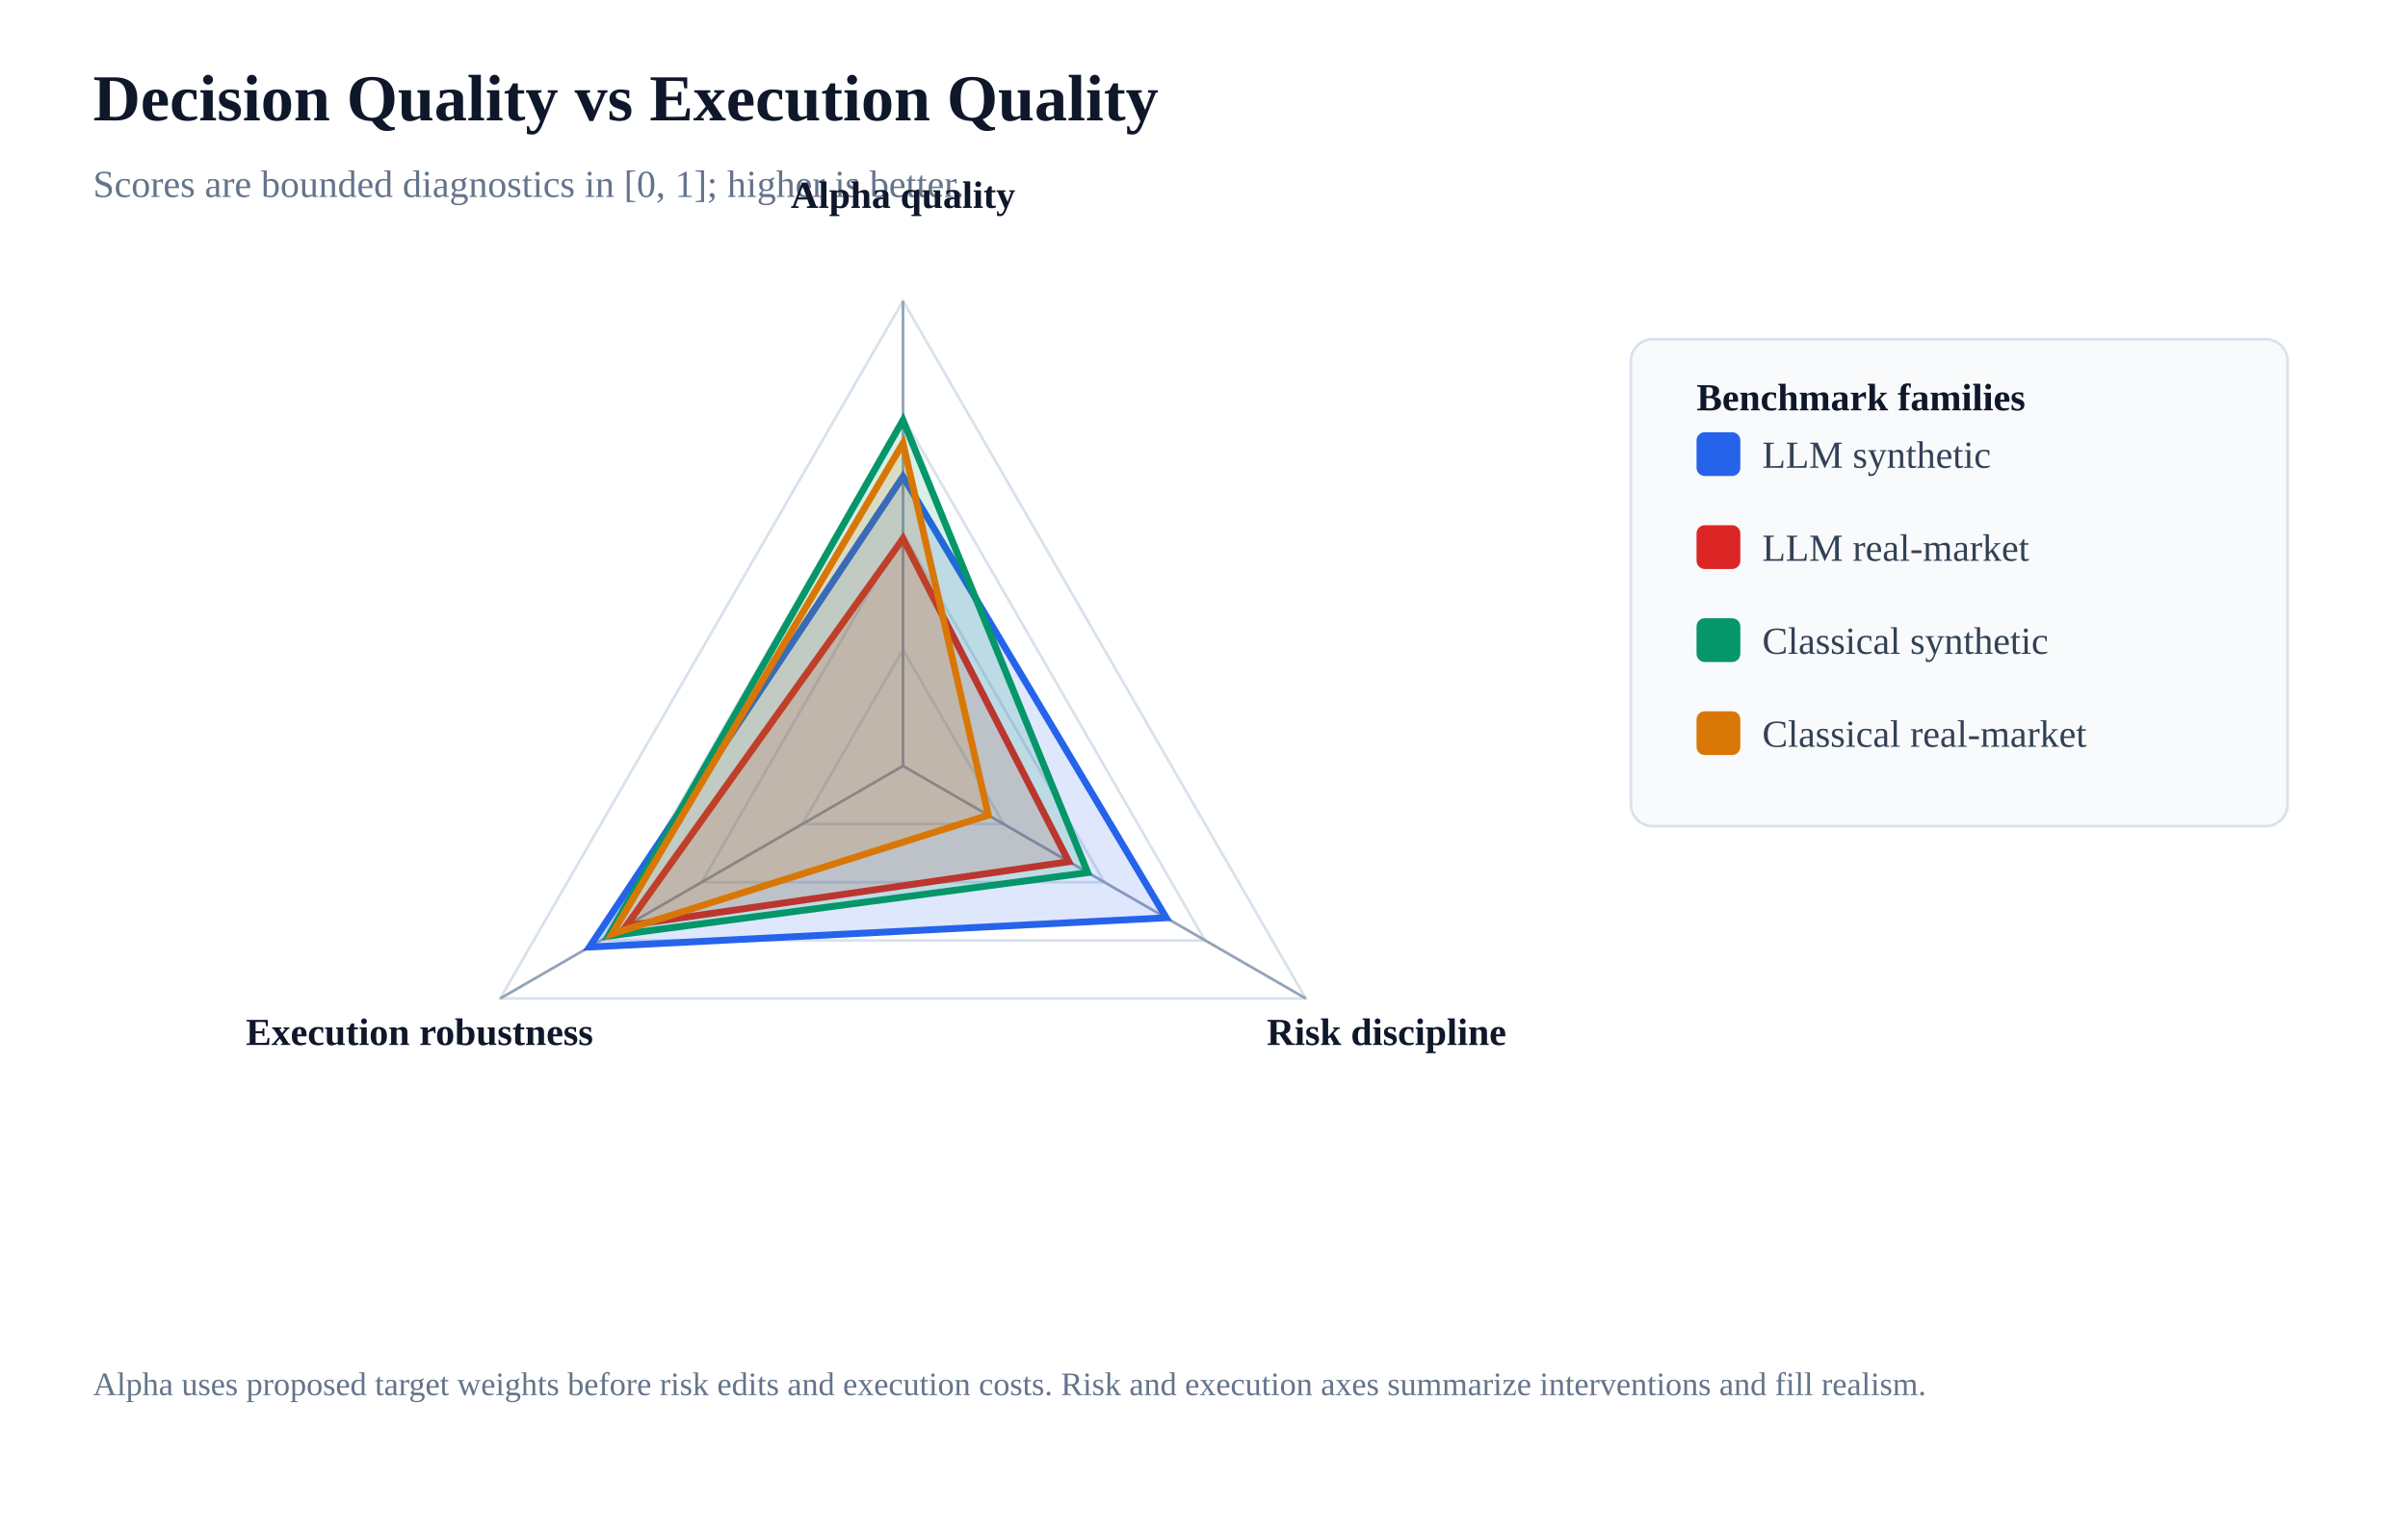
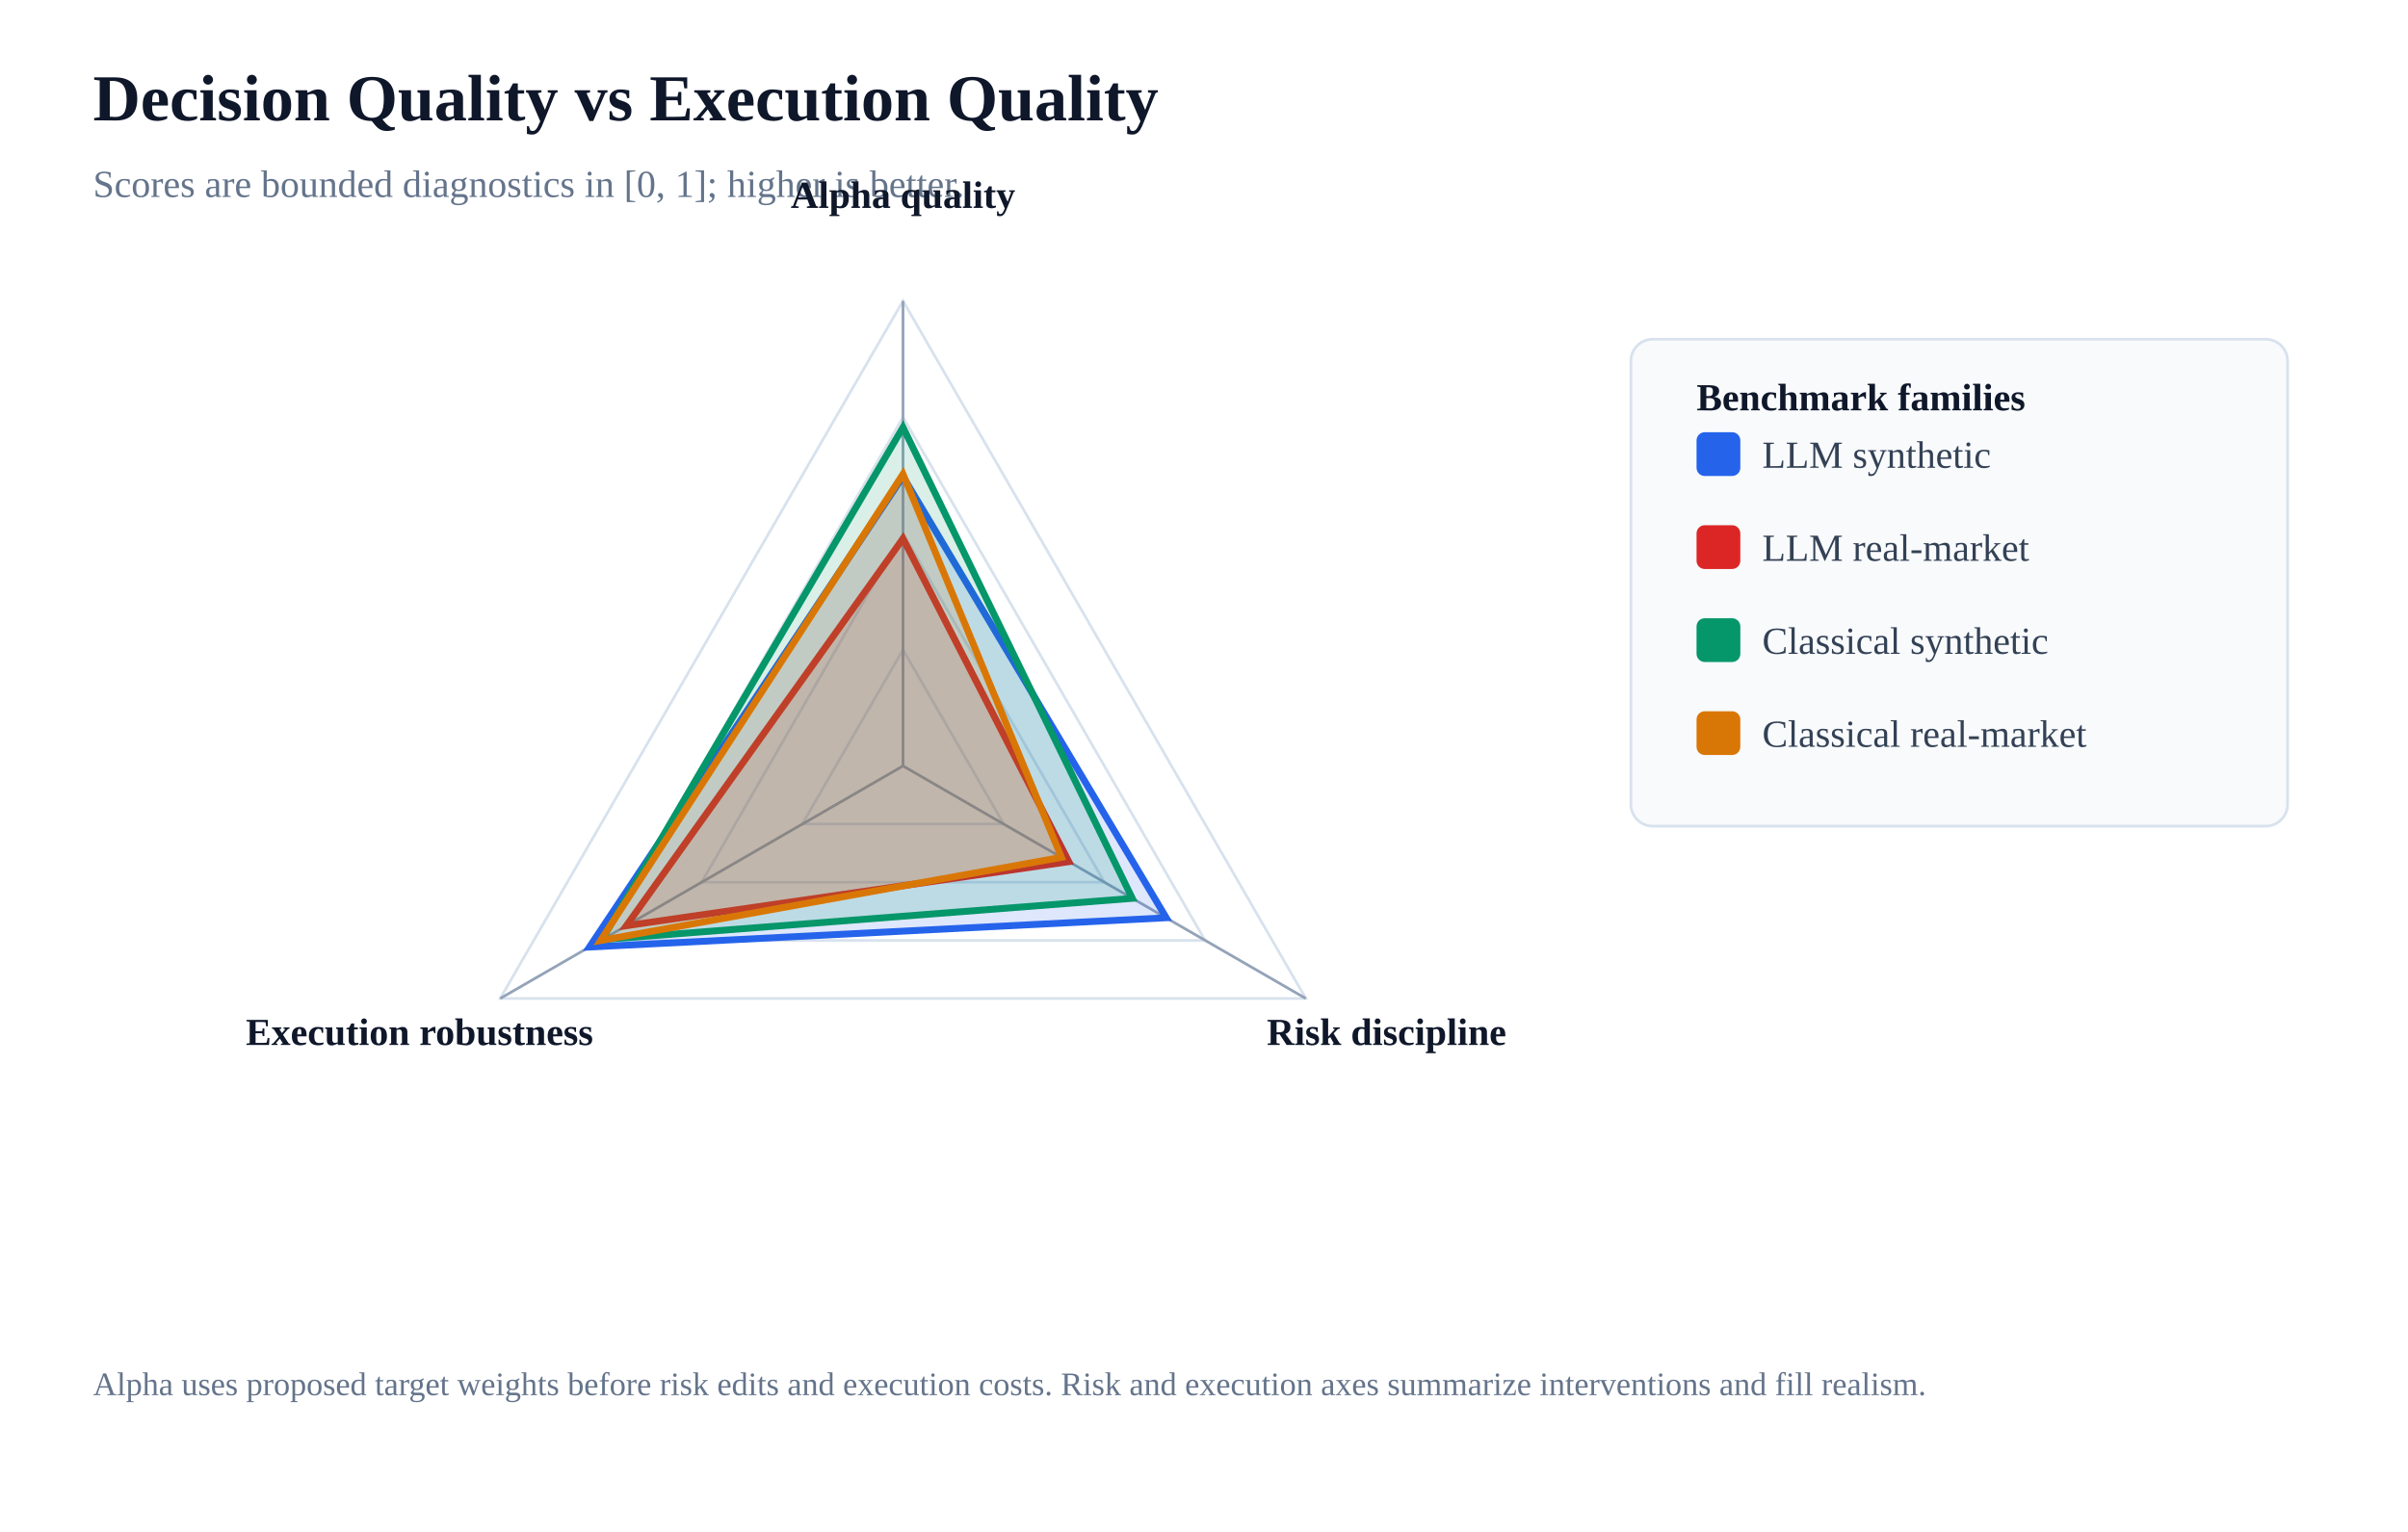
<svg xmlns="http://www.w3.org/2000/svg" width="880" height="560" viewBox="0 0 880 560" role="img" aria-label="Alpha, risk discipline, and execution robustness radar chart">
  <rect width="880" height="560" fill="#ffffff" />
  <text x="34" y="44" font-size="24" font-weight="800" fill="#0f172a">Decision Quality vs Execution Quality</text>
  <text x="34" y="72" font-size="14" fill="#64748b">Scores are bounded diagnostics in [0, 1]; higher is better.</text>
  <polygon points="330.0,237.5 366.8,301.2 293.2,301.2" fill="none" stroke="#d8e2ed" stroke-width="1" />
  <polygon points="330.0,195.0 403.6,322.5 256.4,322.5" fill="none" stroke="#d8e2ed" stroke-width="1" />
  <polygon points="330.0,152.5 440.4,343.8 219.6,343.8" fill="none" stroke="#d8e2ed" stroke-width="1" />
  <polygon points="330.0,110.0 477.2,365.0 182.8,365.0" fill="none" stroke="#d8e2ed" stroke-width="1" />
  <line x1="330.0" y1="280.0" x2="330.0" y2="110.0" stroke="#94a3b8" stroke-width="1" />
  <line x1="330.0" y1="280.0" x2="477.2" y2="365.0" stroke="#94a3b8" stroke-width="1" />
  <line x1="330.0" y1="280.0" x2="182.8" y2="365.0" stroke="#94a3b8" stroke-width="1" />
  <text x="330.0" y="76.0" text-anchor="middle" font-size="14" font-weight="700" fill="#0f172a">Alpha quality</text>
  <text x="506.7" y="382.0" text-anchor="middle" font-size="14" font-weight="700" fill="#0f172a">Risk discipline</text>
  <text x="153.3" y="382.0" text-anchor="middle" font-size="14" font-weight="700" fill="#0f172a">Execution robustness</text>
  <polygon points="330.0,174.2 426.2,335.5 215.4,346.2" fill="#2563eb" fill-opacity="0.15" stroke="#2563eb" stroke-width="2.5" />
  <polygon points="330.0,196.9 390.6,315.0 228.9,338.4" fill="#dc2626" fill-opacity="0.15" stroke="#dc2626" stroke-width="2.5" />
-   <polygon points="330.0,153.6 397.5,319.0 222.3,342.2" fill="#059669" fill-opacity="0.15" stroke="#059669" stroke-width="2.5" />
-   <polygon points="330.0,162.0 361.2,298.0 223.7,341.4" fill="#d97706" fill-opacity="0.15" stroke="#d97706" stroke-width="2.5" />
+   <polygon points="330.0,156.2 413.8,328.4 220.0,343.5" fill="#059669" fill-opacity="0.15" stroke="#059669" stroke-width="2.5" />
+   <polygon points="330.0,173.3 387.9,313.4 219.5,343.8" fill="#d97706" fill-opacity="0.15" stroke="#d97706" stroke-width="2.5" />
  <rect x="596" y="124" width="240" height="178" rx="8" fill="#f8fafc" stroke="#d8e2ed" />
  <text x="620" y="150" font-size="14" font-weight="800" fill="#0f172a">Benchmark families</text>
  <rect x="620" y="158" width="16" height="16" rx="3" fill="#2563eb" />
  <text x="644" y="171" font-size="14" fill="#334155">LLM synthetic</text>
  <rect x="620" y="192" width="16" height="16" rx="3" fill="#dc2626" />
  <text x="644" y="205" font-size="14" fill="#334155">LLM real-market</text>
  <rect x="620" y="226" width="16" height="16" rx="3" fill="#059669" />
  <text x="644" y="239" font-size="14" fill="#334155">Classical synthetic</text>
  <rect x="620" y="260" width="16" height="16" rx="3" fill="#d97706" />
  <text x="644" y="273" font-size="14" fill="#334155">Classical real-market</text>
  <text x="34" y="510" font-size="12" fill="#64748b">Alpha uses proposed target weights before risk edits and execution costs. Risk and execution axes summarize interventions and fill realism.</text>
</svg>
